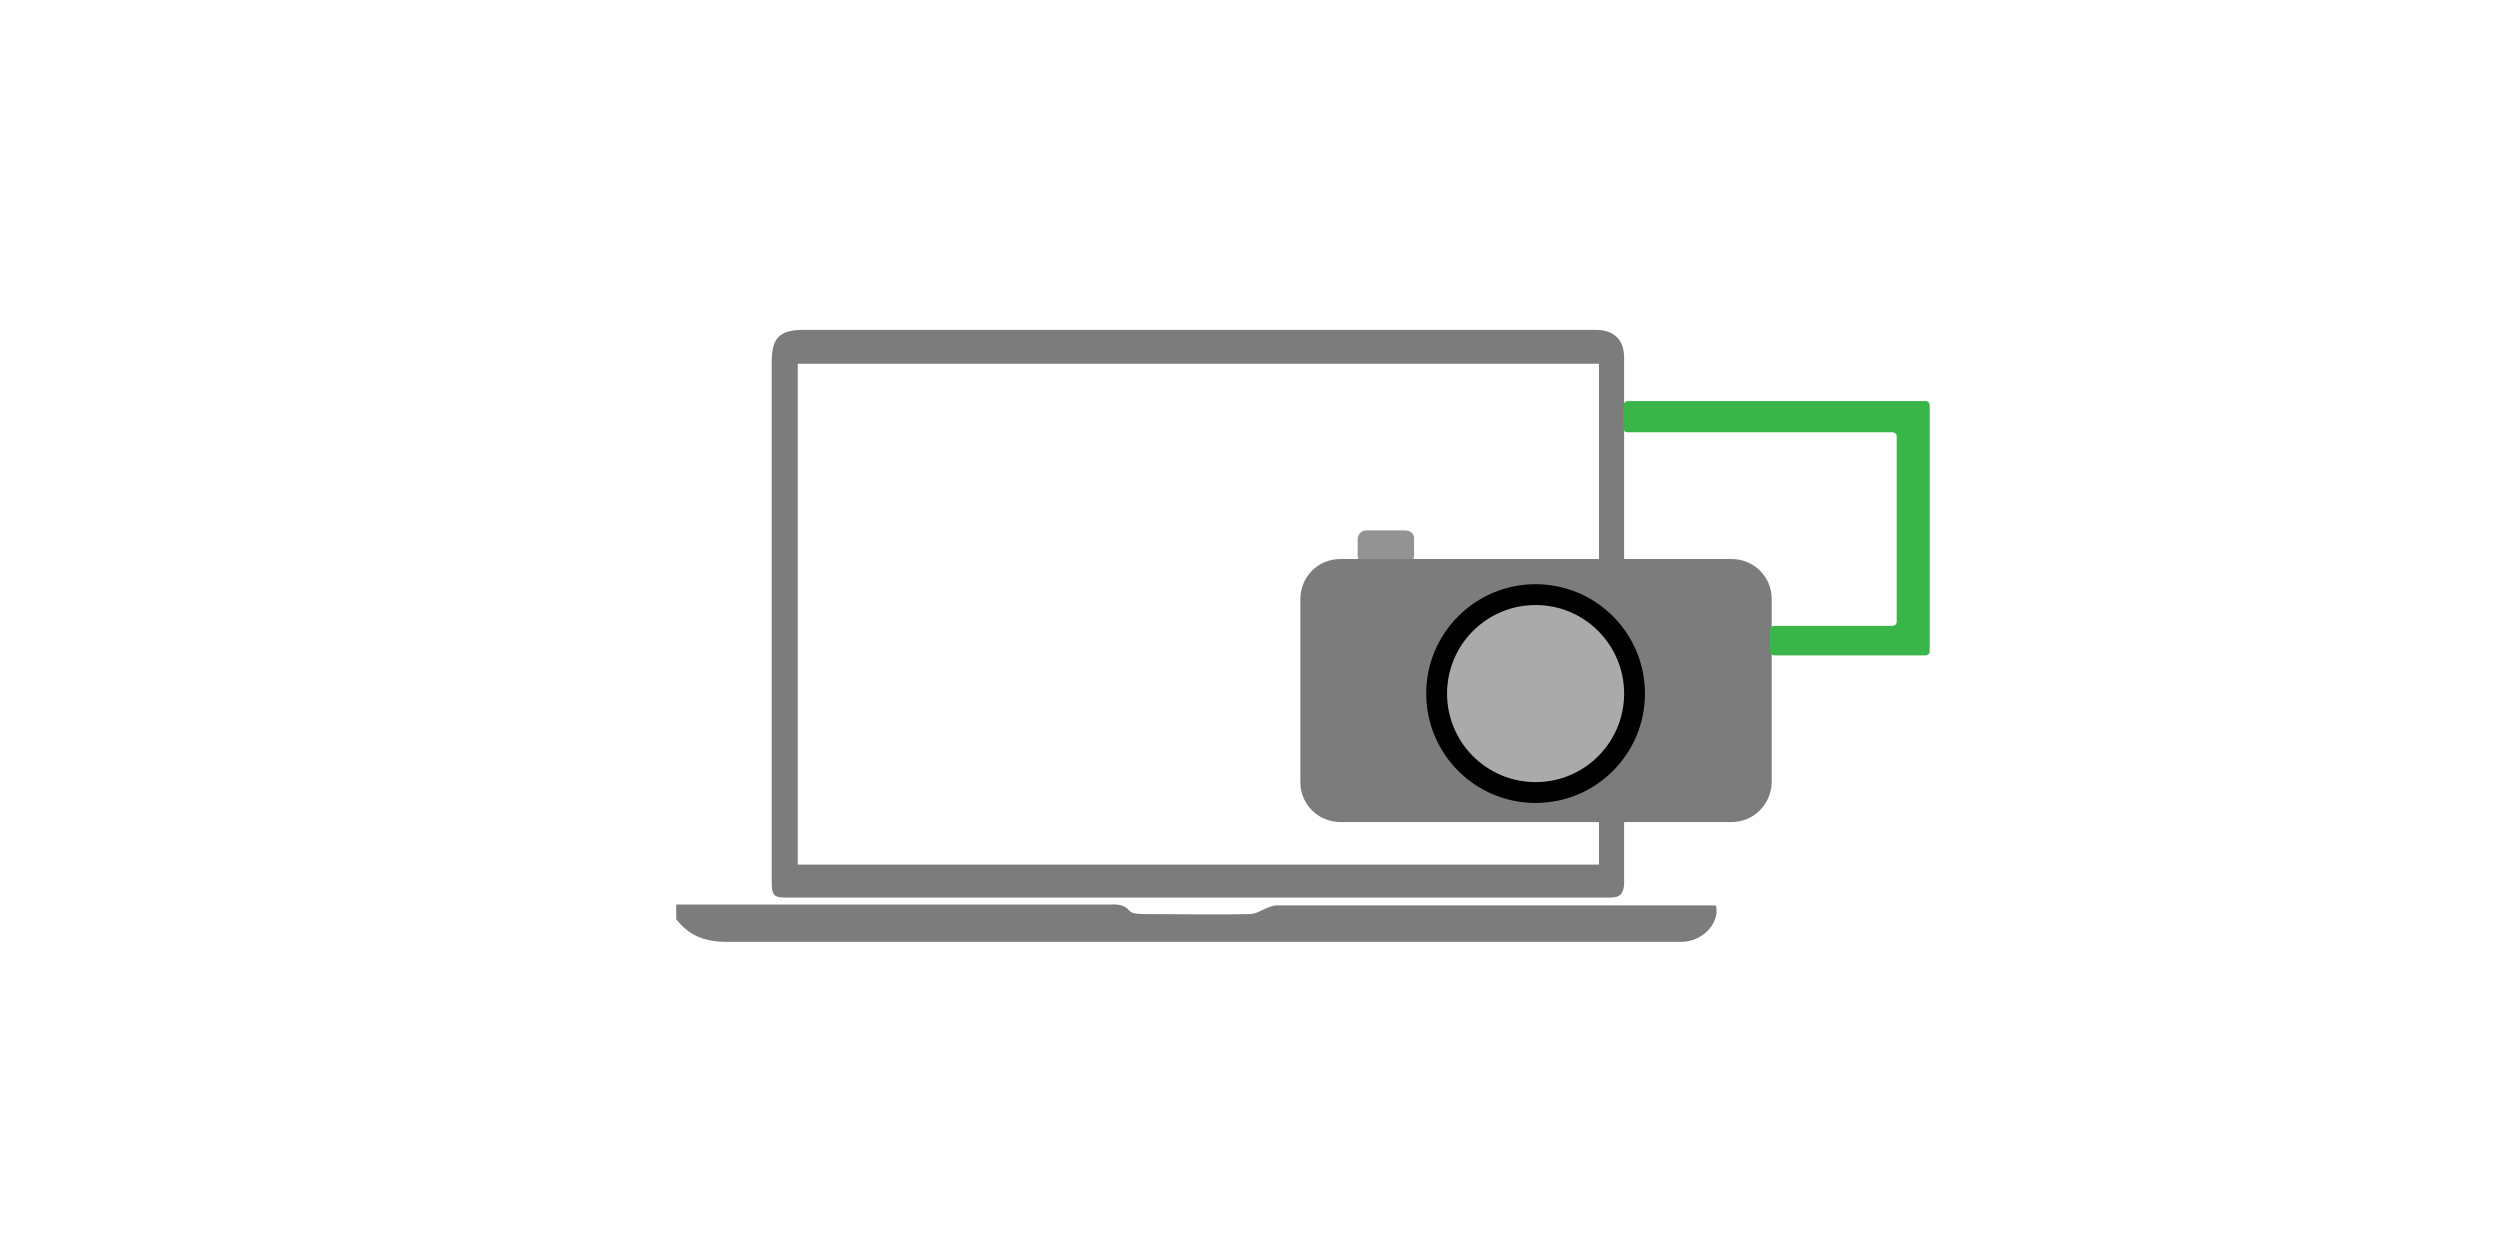
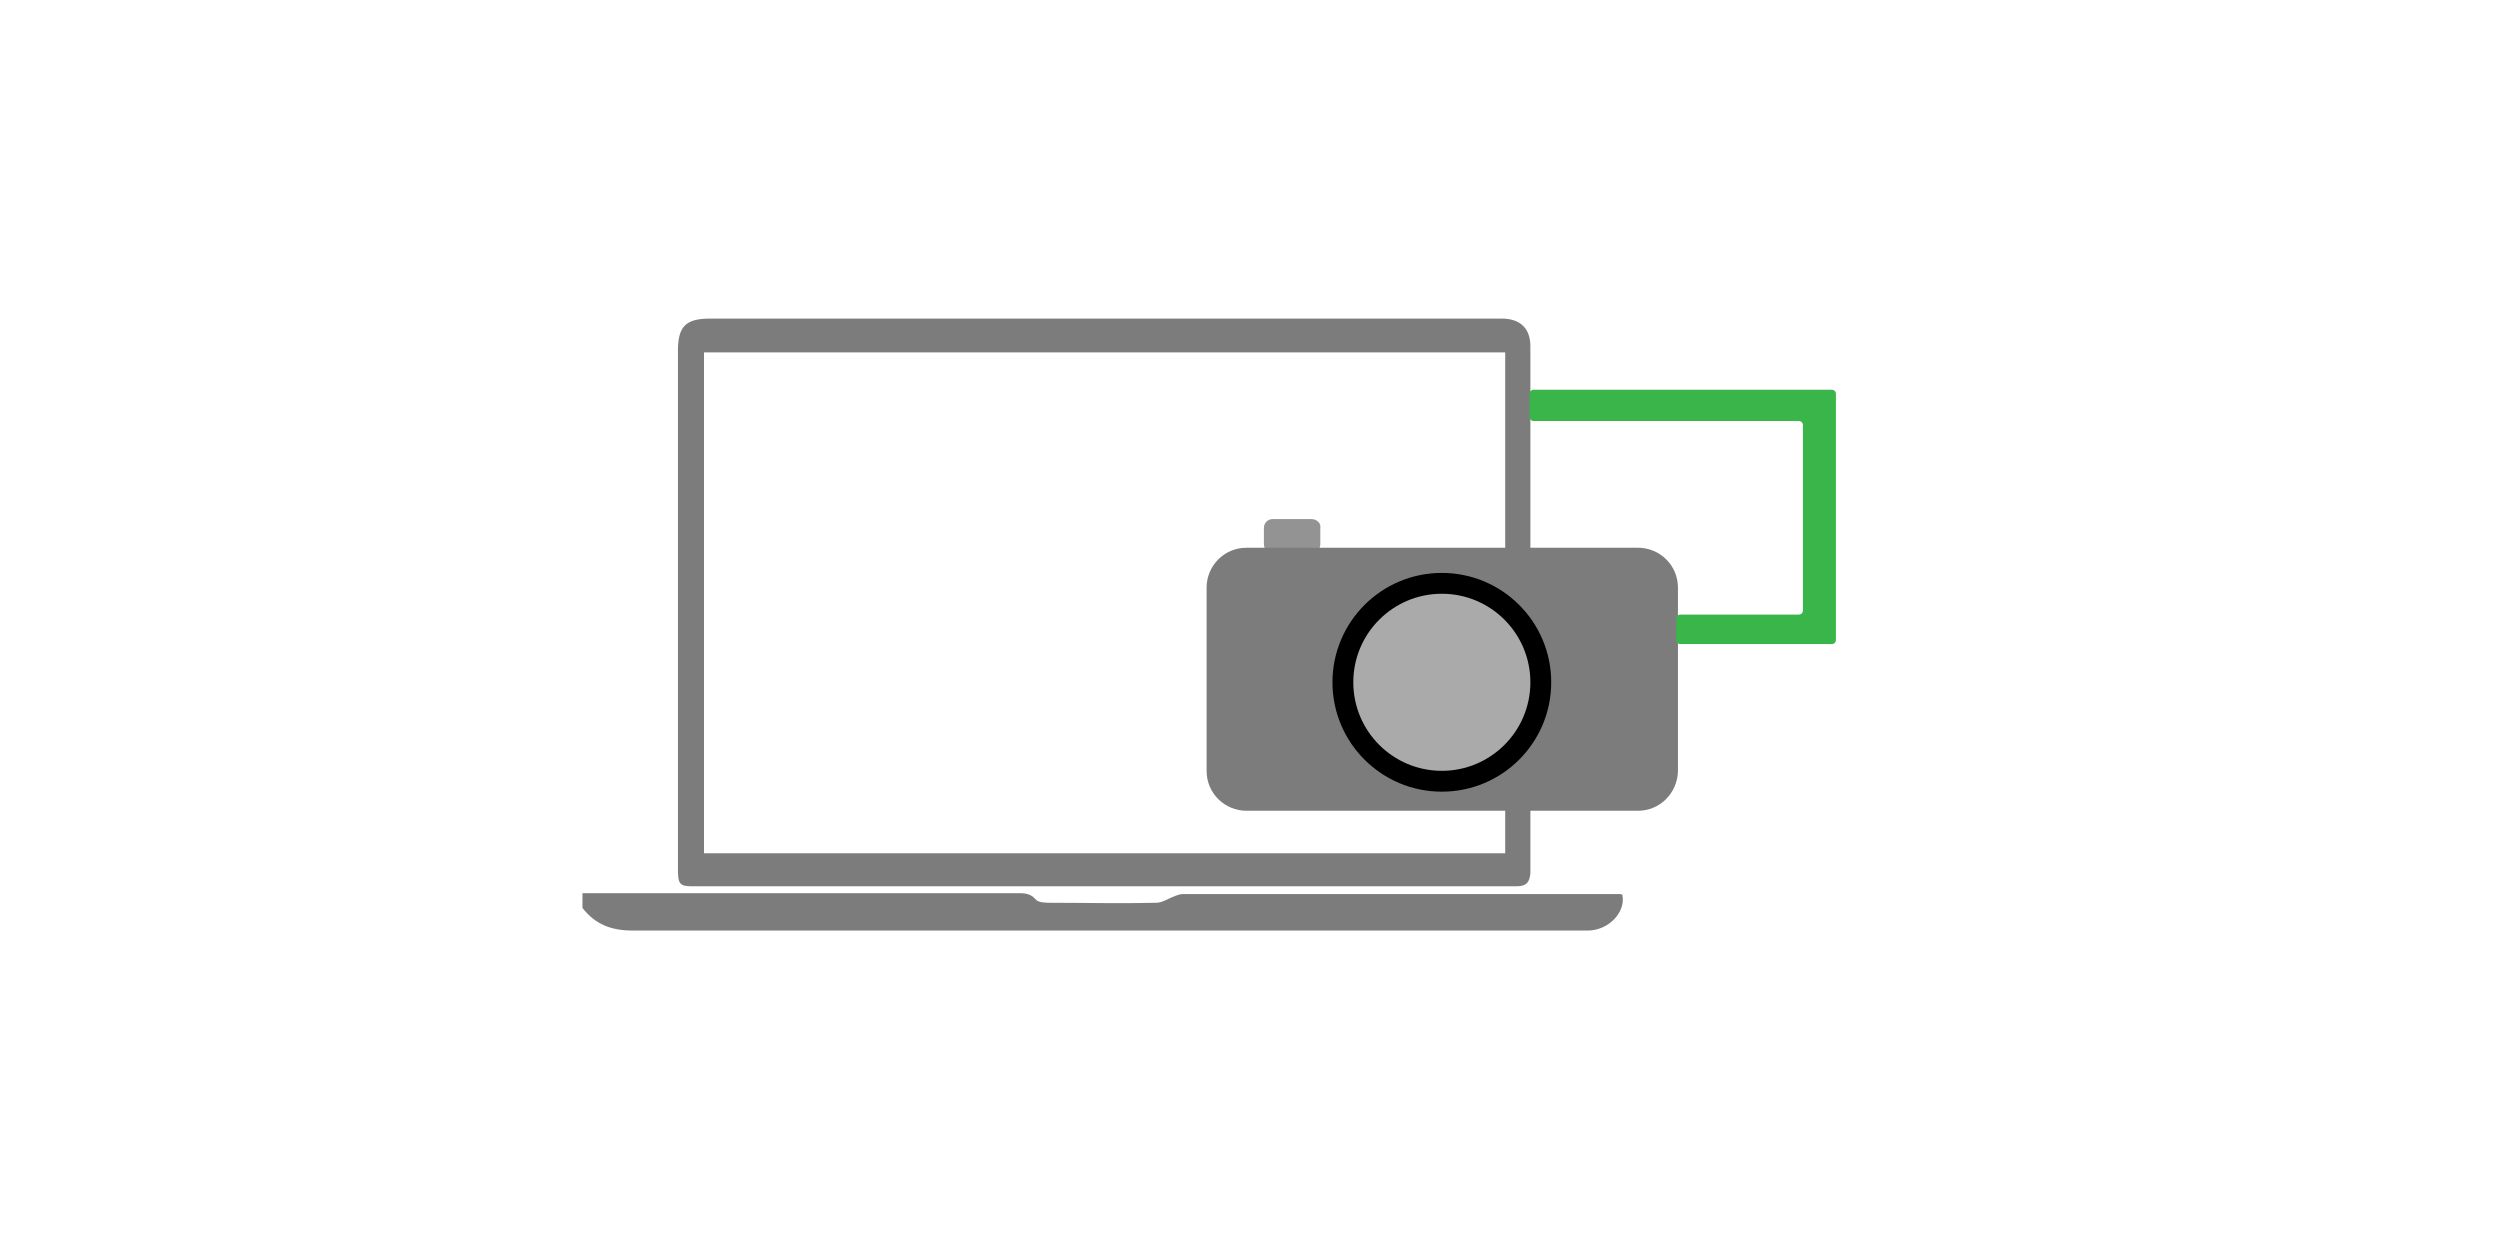
<svg xmlns="http://www.w3.org/2000/svg" version="1.1" id="Layer_1" x="0px" y="0px" viewBox="0 0 288 144" style="enable-background:new 0 0 288 144;" xml:space="preserve">
  <style type="text/css">
	.st0{fill:#939393;}
	.st1{fill:#7C7C7C;}
	.st2{fill:#AAAAAA;}
	.st3{fill:#39B54A;}
	.st4{fill:none;}
</style>
-   <path class="st0" d="M161.9,61.1h-4.5c-0.6,0-1,0.5-1,1v1.9c0,0.6,0.5,1,1,1h4.5c0.6,0,1-0.5,1-1v-1.9  C163,61.6,162.5,61.1,161.9,61.1z" />
  <g>
-     <path class="st1" d="M77.9,104.2c14.8,0,29.7,0,44.5,0c1.8,0,3.5,0,5.3,0c0.9,0,1.7-0.1,2.4,0.7c0.3,0.4,1.2,0.4,1.8,0.4   c4,0,8,0.1,12.1,0c0.7,0,1.4-0.5,2.2-0.8c0.3-0.1,0.6-0.2,0.8-0.2c16.8,0,33.6,0,50.4,0c0.1,0,0.2,0,0.3,0.1c0.4,2-1.6,4.1-4,4.1   c-4.8,0-9.7,0-14.5,0c-31.8,0-63.7,0-95.5,0c-2.5,0-4.3-0.7-5.8-2.6C77.9,105.2,77.9,104.7,77.9,104.2z" />
-     <path class="st1" d="M138,103.4c-15.8,0-31.6,0-47.5,0c-1.4,0-1.6-0.3-1.6-1.9c0-5,0-9.9,0-14.9c0-15,0-29.9,0-44.9   c0-2.8,0.9-3.7,3.7-3.7c30.4,0,60.8,0,91.2,0c2.1,0,3.3,1.1,3.3,3.2c0,20,0,39.9,0,59.9c0,0.3,0,0.5,0,0.8c-0.1,1-0.4,1.5-1.6,1.5   C169.7,103.4,153.8,103.4,138,103.4C138,103.4,138,103.4,138,103.4z M184.2,41.9c-30.8,0-61.5,0-92.3,0c0,19.3,0,38.5,0,57.7   c30.8,0,61.5,0,92.3,0C184.2,80.3,184.2,61.1,184.2,41.9z" />
+     <path class="st0" d="M151.1,59.8h-4.5c-0.6,0-1,0.5-1,1v1.9c0,0.6,0.5,1,1,1h4.5c0.6,0,1-0.5,1-1v-1.9   C152.2,60.3,151.7,59.8,151.1,59.8z" />
+     <g>
+       <path class="st1" d="M67.1,102.9c14.8,0,29.7,0,44.5,0c1.8,0,3.5,0,5.3,0c0.9,0,1.7-0.1,2.4,0.7c0.3,0.4,1.2,0.4,1.8,0.4    c4,0,8,0.1,12.1,0c0.7,0,1.4-0.5,2.2-0.8c0.3-0.1,0.6-0.2,0.8-0.2c16.8,0,33.6,0,50.4,0c0.1,0,0.2,0,0.3,0.1c0.4,2-1.6,4.1-4,4.1    c-4.8,0-9.7,0-14.5,0c-31.8,0-63.7,0-95.5,0c-2.5,0-4.3-0.7-5.8-2.6C67.1,103.9,67.1,103.4,67.1,102.9z" />
+       <path class="st1" d="M127.2,102.1c-15.8,0-31.6,0-47.5,0c-1.4,0-1.6-0.3-1.6-1.9c0-5,0-9.9,0-14.9c0-15,0-29.9,0-44.9    c0-2.8,0.9-3.7,3.7-3.7c30.4,0,60.8,0,91.2,0c2.1,0,3.3,1.1,3.3,3.2c0,20,0,39.9,0,59.9c0,0.3,0,0.5,0,0.8c-0.1,1-0.4,1.5-1.6,1.5    C158.9,102.1,143,102.1,127.2,102.1L127.2,102.1z M173.4,40.6c-30.8,0-61.5,0-92.3,0c0,19.3,0,38.5,0,57.7c30.8,0,61.5,0,92.3,0    C173.4,79,173.4,59.8,173.4,40.6z" />
+     </g>
+     <path class="st1" d="M188.7,93.4h-45.1c-2.5,0-4.6-2-4.6-4.6V67.7c0-2.5,2-4.6,4.6-4.6h45.1c2.5,0,4.6,2,4.6,4.6v21.2   C193.2,91.4,191.2,93.4,188.7,93.4z" />
+     <circle cx="166.1" cy="78.6" r="12.6" />
+     <circle class="st2" cx="166.1" cy="78.6" r="10.2" />
+     <path class="st3" d="M176.7,44.9H211c0.3,0,0.5,0.2,0.5,0.5v28.3c0,0.3-0.2,0.5-0.5,0.5h-17.4c-0.3,0-0.5-0.2-0.5-0.5v-2.4   c0-0.3,0.2-0.5,0.5-0.5h13.6c0.3,0,0.5-0.2,0.5-0.5V49c0-0.3-0.2-0.5-0.5-0.5h-30.5c-0.3,0-0.5-0.2-0.5-0.5v-2.7   C176.2,45.1,176.4,44.9,176.7,44.9z" />
+     <path class="st3" d="M220.9,27.5" />
+     <line class="st4" x1="180.4" y1="44.9" x2="183.9" y2="48.3" />
  </g>
-   <path class="st1" d="M199.5,94.7h-45.1c-2.5,0-4.6-2-4.6-4.6V69c0-2.5,2-4.6,4.6-4.6h45.1c2.5,0,4.6,2,4.6,4.6v21.2  C204,92.7,202,94.7,199.5,94.7z" />
-   <circle cx="176.9" cy="79.9" r="12.6" />
-   <circle class="st2" cx="176.9" cy="79.9" r="10.2" />
-   <path class="st3" d="M187.5,46.2h34.3c0.3,0,0.5,0.2,0.5,0.5V75c0,0.3-0.2,0.5-0.5,0.5h-17.4c-0.3,0-0.5-0.2-0.5-0.5v-2.4  c0-0.3,0.2-0.5,0.5-0.5H218c0.3,0,0.5-0.2,0.5-0.5V50.3c0-0.3-0.2-0.5-0.5-0.5h-30.5c-0.3,0-0.5-0.2-0.5-0.5v-2.7  C187.1,46.4,187.3,46.2,187.5,46.2z" />
-   <path class="st3" d="M231.8,28.8" />
-   <line class="st4" x1="191.2" y1="46.2" x2="194.6" y2="49.6" />
</svg>
